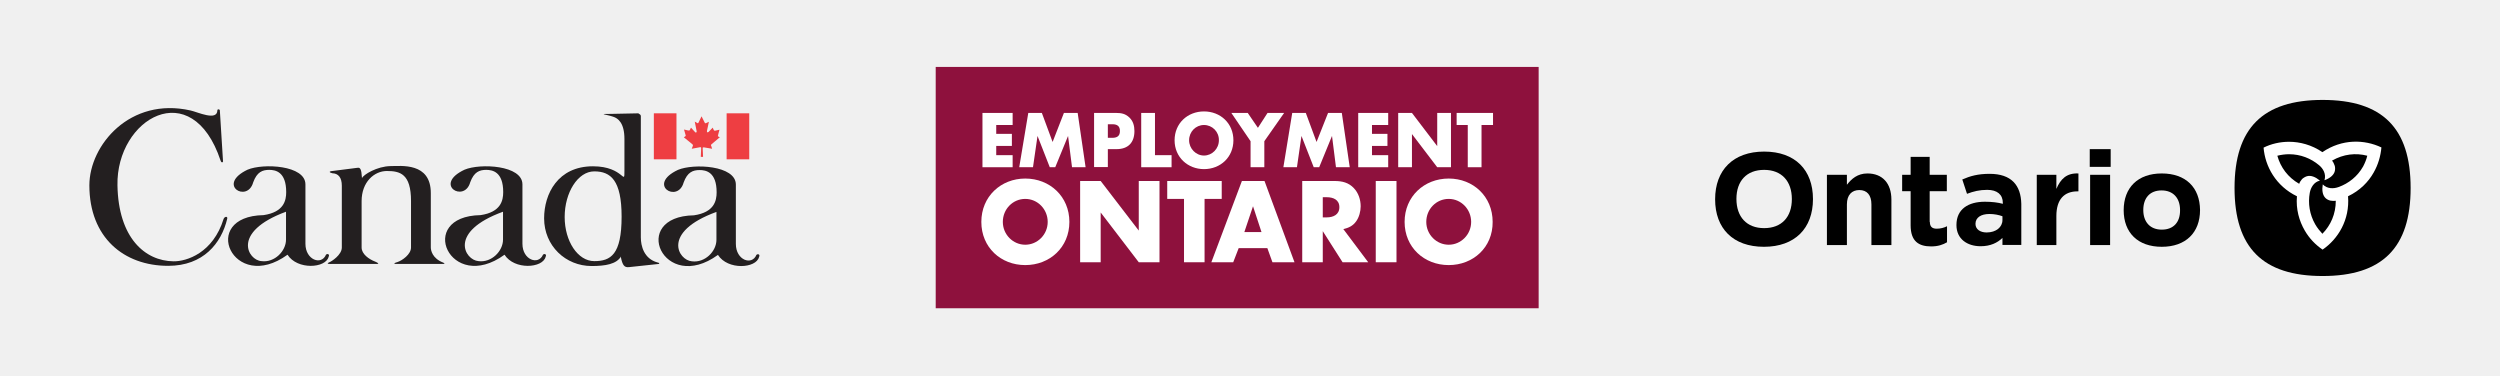
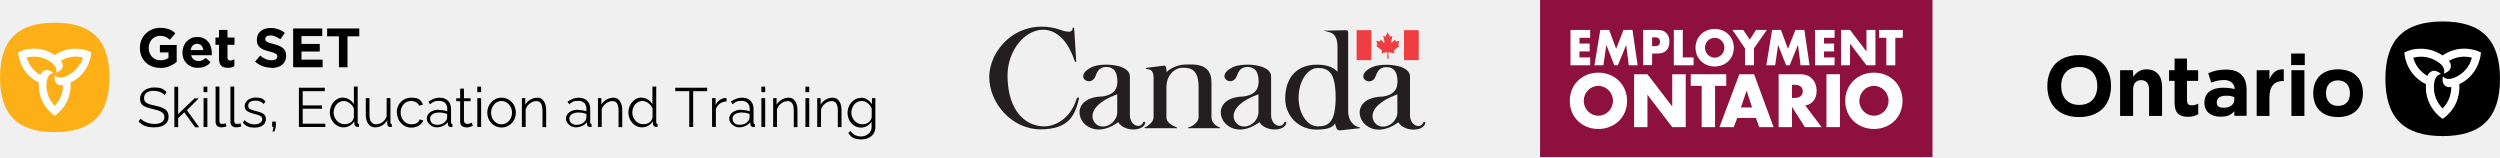
- <svg xmlns="http://www.w3.org/2000/svg" version="1.1" id="Layer_1" x="0px" y="0px" viewBox="0 0 1326 199" style="enable-background:new 0 0 1326 199;" xml:space="preserve">
-   <style type="text/css">
- 	.st0{fill:#8E113D;}
- 	.st1{fill:#FFFFFF;}
- 	.st2{fill:#231F20;}
- 	.st3{fill:#EE3E42;}
- </style>
+ <svg xmlns="http://www.w3.org/2000/svg" id="Layer_1" version="1.1" viewBox="0 0 2037.4 128">
+   <defs>
+     <style>
+       .st0 {
+         fill: #ee3e42;
+       }
+ 
+       .st1 {
+         fill: #fff;
+       }
+ 
+       .st2 {
+         fill: #231f20;
+       }
+ 
+       .st3 {
+         fill: #8e113d;
+       }
+ 
+       .st4 {
+         fill: #fcaf17;
+       }
+     </style>
+   </defs>
  <g>
    <g>
-       <polygon class="st0" points="496.3,35.5 496.3,163.5 816.1,163.5 816.1,35.5 496.3,35.5   " />
+       <polygon class="st3" points="1255.1 0 1255.1 128 1574.9 128 1574.9 0 1255.1 0" />
      <g>
-         <polygon class="st1" points="521.1,88.7 521.1,59.9 537.1,59.9 537.1,66.3 528.4,66.3 528.4,71 536.7,71 536.7,77.4 528.4,77.4      528.4,82.3 537.1,82.3 537.1,88.7 521.1,88.7    " />
-         <polygon class="st1" points="568.6,88.7 566.5,72.1 559.7,88.7 556.8,88.7 550.3,72.1 547.9,88.7 540.6,88.7 545.4,59.9      552.6,59.9 558.3,75.3 564.3,59.9 571.6,59.9 575.8,88.7 568.6,88.7    " />
-         <path class="st1" d="M592.2,79.1h-4.6v9.5h-7.3V59.9H592c2.7,0,4.9,0.4,7,2.4c2,1.9,2.7,4.4,2.7,7.2     C601.7,75.7,598.3,79.1,592.2,79.1L592.2,79.1z M590.1,65.9h-2.5v7.2h2.4c2.4,0,4-0.9,4-3.5C594.1,66.9,592.5,65.9,590.1,65.9     L590.1,65.9z" />
-         <polygon class="st1" points="605.3,88.7 605.3,59.9 612.6,59.9 612.6,82.3 621.4,82.3 621.4,88.7 605.3,88.7    " />
-         <path class="st1" d="M638.6,89.7c-8.6,0-15.6-6.3-15.6-15.3c0-9,6.9-15.3,15.6-15.3c8.7,0,15.6,6.3,15.6,15.3     C654.2,83.4,647.3,89.7,638.6,89.7L638.6,89.7z M638.6,66.3c-4.4,0-7.9,3.6-7.9,8.1c0,4.4,3.6,8.1,7.9,8.1c4.3,0,7.9-3.6,7.9-8.1     C646.6,69.9,643,66.3,638.6,66.3L638.6,66.3z" />
-         <polygon class="st1" points="670.6,74.9 670.6,88.7 663.3,88.7 663.3,74.9 653.1,59.9 661.8,59.9 667.2,67.8 672.3,59.9      681.1,59.9 670.6,74.9    " />
-         <polygon class="st1" points="708.6,88.7 706.5,72.1 699.7,88.7 696.8,88.7 690.3,72.1 687.9,88.7 680.7,88.7 685.4,59.9      692.6,59.9 698.3,75.3 704.4,59.9 711.7,59.9 715.9,88.7 708.6,88.7    " />
-         <polygon class="st1" points="720.4,88.7 720.4,59.9 736.3,59.9 736.3,66.3 727.7,66.3 727.7,71 735.9,71 735.9,77.4 727.7,77.4      727.7,82.3 736.3,82.3 736.3,88.7 720.4,88.7    " />
-         <polygon class="st1" points="762.3,88.7 748.9,71.1 748.9,88.7 741.6,88.7 741.6,59.9 748.9,59.9 762.3,77.5 762.3,59.9      769.6,59.9 769.6,88.7 762.3,88.7    " />
-         <polygon class="st1" points="785.8,66.3 785.8,88.7 778.5,88.7 778.5,66.3 772.6,66.3 772.6,59.9 791.9,59.9 791.9,66.3      785.8,66.3    " />
-         <path class="st1" d="M543.8,140.6c-13,0-23.3-9.4-23.3-22.9c0-13.5,10.4-23,23.3-23c13,0,23.4,9.5,23.4,23     C567.2,131.2,556.8,140.6,543.8,140.6L543.8,140.6z M543.8,105.5c-6.6,0-11.9,5.4-11.9,12.2c0,6.7,5.4,12.1,11.9,12.1     s11.9-5.4,11.9-12.1C555.7,111,550.4,105.5,543.8,105.5L543.8,105.5z" />
-         <polygon class="st1" points="604,139.1 583.8,112.7 583.8,139.1 572.9,139.1 572.9,96 583.8,96 604,122.3 604,96 615,96      615,139.1 604,139.1    " />
-         <polygon class="st1" points="638.9,105.5 638.9,139.1 628,139.1 628,105.5 619.1,105.5 619.1,96 648,96 648,105.5 638.9,105.5         " />
-         <path class="st1" d="M674.9,139.1l-2.7-7.5H657l-2.9,7.5h-11.6L658.7,96h12l15.9,43.1H674.9L674.9,139.1z M664.6,109.4l-4.6,13.7     h9.1L664.6,109.4L664.6,109.4z" />
-         <path class="st1" d="M712.1,139.1l-10.5-16.5v16.5h-10.9V96h17.1c4,0,7.5,0.8,10.3,3.8c2.4,2.5,3.6,6.1,3.6,9.6     c0,2.7-0.8,5.8-2.4,8c-1.7,2.4-4,3.5-6.8,4.1l13.2,17.6H712.1L712.1,139.1z M703.7,104.6h-2.1v10.7h2.1c3.4,0,6.7-1.4,6.7-5.4     C710.4,105.9,707.1,104.6,703.7,104.6L703.7,104.6z" />
-         <polygon class="st1" points="729.7,139.1 729.7,96 740.7,96 740.7,139.1 729.7,139.1    " />
-         <path class="st1" d="M768.4,140.6c-13,0-23.4-9.4-23.4-22.9c0-13.5,10.4-23,23.4-23c13,0,23.3,9.5,23.3,23     C791.8,131.2,781.4,140.6,768.4,140.6L768.4,140.6z M768.4,105.5c-6.6,0-11.9,5.4-11.9,12.2c0,6.7,5.4,12.1,11.9,12.1     c6.5,0,11.9-5.4,11.9-12.1C780.3,111,775,105.5,768.4,105.5L768.4,105.5z" />
+         <polygon class="st1" points="1279.9 53.2 1279.9 24.4 1295.9 24.4 1295.9 30.8 1287.2 30.8 1287.2 35.5 1295.5 35.5 1295.5 41.9 1287.2 41.9 1287.2 46.8 1295.9 46.8 1295.9 53.2 1279.9 53.2" />
+         <polygon class="st1" points="1327.4 53.2 1325.3 36.6 1318.5 53.2 1315.6 53.2 1309.1 36.6 1306.7 53.2 1299.4 53.2 1304.2 24.4 1311.4 24.4 1317.1 39.8 1323.1 24.4 1330.4 24.4 1334.6 53.2 1327.4 53.2" />
+         <path class="st1" d="M1351,43.6h-4.6v9.5h-7.3v-28.7h11.7c2.7,0,4.9.4,7,2.4,2,1.9,2.7,4.4,2.7,7.2,0,6.2-3.4,9.6-9.5,9.6h0ZM1348.9,30.4h-2.5v7.2h2.4c2.4,0,4-.9,4-3.5,0-2.7-1.5-3.7-3.9-3.7h0Z" />
+         <polygon class="st1" points="1364.1 53.2 1364.1 24.4 1371.4 24.4 1371.4 46.8 1380.2 46.8 1380.2 53.2 1364.1 53.2" />
+         <path class="st1" d="M1397.4,54.2c-8.6,0-15.6-6.3-15.6-15.3s6.9-15.3,15.6-15.3,15.6,6.3,15.6,15.3c0,9-6.9,15.3-15.6,15.3h0ZM1397.4,30.8c-4.4,0-7.9,3.6-7.9,8.1s3.6,8.1,7.9,8.1,7.9-3.6,7.9-8.1c0-4.5-3.5-8.1-7.9-8.1h0Z" />
+         <polygon class="st1" points="1429.4 39.4 1429.4 53.2 1422.1 53.2 1422.1 39.4 1411.9 24.4 1420.6 24.4 1426 32.3 1431.1 24.4 1439.9 24.4 1429.4 39.4" />
+         <polygon class="st1" points="1467.4 53.2 1465.3 36.6 1458.5 53.2 1455.6 53.2 1449.1 36.6 1446.7 53.2 1439.5 53.2 1444.2 24.4 1451.4 24.4 1457.1 39.8 1463.2 24.4 1470.5 24.4 1474.7 53.2 1467.4 53.2" />
+         <polygon class="st1" points="1479.2 53.2 1479.2 24.4 1495.1 24.4 1495.1 30.8 1486.5 30.8 1486.5 35.5 1494.7 35.5 1494.7 41.9 1486.5 41.9 1486.5 46.8 1495.1 46.8 1495.1 53.2 1479.2 53.2" />
+         <polygon class="st1" points="1521.1 53.2 1507.7 35.6 1507.7 53.2 1500.4 53.2 1500.4 24.4 1507.7 24.4 1521.1 42 1521.1 24.4 1528.4 24.4 1528.4 53.2 1521.1 53.2" />
+         <polygon class="st1" points="1544.6 30.8 1544.6 53.2 1537.3 53.2 1537.3 30.8 1531.4 30.8 1531.4 24.4 1550.7 24.4 1550.7 30.8 1544.6 30.8" />
+         <path class="st1" d="M1302.6,105.1c-13,0-23.3-9.4-23.3-22.9s10.4-23,23.3-23,23.4,9.5,23.4,23-10.4,22.9-23.4,22.9h0ZM1302.6,70c-6.6,0-11.9,5.4-11.9,12.2s5.4,12.1,11.9,12.1,11.9-5.4,11.9-12.1-5.3-12.2-11.9-12.2h0Z" />
+         <polygon class="st1" points="1362.8 103.6 1342.6 77.2 1342.6 103.6 1331.7 103.6 1331.7 60.5 1342.6 60.5 1362.8 86.8 1362.8 60.5 1373.8 60.5 1373.8 103.6 1362.8 103.6" />
+         <polygon class="st1" points="1397.7 70 1397.7 103.6 1386.8 103.6 1386.8 70 1377.9 70 1377.9 60.5 1406.8 60.5 1406.8 70 1397.7 70" />
+         <path class="st1" d="M1433.7,103.6l-2.7-7.5h-15.2l-2.9,7.5h-11.6l16.2-43.1h12l15.9,43.1h-11.7ZM1423.4,73.9l-4.6,13.7h9.1l-4.5-13.7h0Z" />
+         <path class="st1" d="M1470.9,103.6l-10.5-16.5v16.5h-10.9v-43.1h17.1c4,0,7.5.8,10.3,3.8,2.4,2.5,3.6,6.1,3.6,9.6s-.8,5.8-2.4,8c-1.7,2.4-4,3.5-6.8,4.1l13.2,17.6h-13.6ZM1462.5,69.1h-2.1v10.7h2.1c3.4,0,6.7-1.4,6.7-5.4s-3.3-5.3-6.7-5.3h0Z" />
+         <polygon class="st1" points="1488.5 103.6 1488.5 60.5 1499.5 60.5 1499.5 103.6 1488.5 103.6" />
+         <path class="st1" d="M1527.2,105.1c-13,0-23.4-9.4-23.4-22.9s10.4-23,23.4-23,23.3,9.5,23.3,23c0,13.5-10.3,22.9-23.3,22.9h0ZM1527.2,70c-6.6,0-11.9,5.4-11.9,12.2s5.4,12.1,11.9,12.1,11.9-5.4,11.9-12.1c0-6.7-5.3-12.2-11.9-12.2h0Z" />
      </g>
    </g>
    <g>
-       <path class="st2" d="M118.3,85.7l-1.7-27.2c-0.2-0.7-1.3-0.7-1.3,0c-0.1,5.9-10.5,0.9-14.2,0.1C69,51.3,47.4,77,47.4,98.3    c0,27.7,18.3,42.7,41.8,42.7c18.7,0,28.2-12,31.3-24.9c0.4-1.6-1.4-1.3-1.9,0C113,134.2,99,138.7,92,138.6    c-15.1-0.2-29.2-12.4-29.7-40.3c-0.7-35.5,39.5-58.8,54.7-13.1C117.3,86.2,118,86.4,118.3,85.7" />
-       <path class="st2" d="M131.3,90c8.3-3.5,30.7-2.4,30.7,7.8v31.5c0,8.6,8.5,11.6,10.9,5.8c0.8-0.8,2.1-0.2,1.4,1.1    c-1.5,6.1-16.6,7.1-21.8-1.1c-28.9,21-47.3-20.4-12.7-21c10.8-1.6,12-7.8,12-12.2c0-10.8-5.7-11.8-9-11.8c-3.6,0-6.5,1.1-8.5,6.6    C131.2,107.9,114.6,98,131.3,90 M138.7,138.5c6.9,0.9,13-5.3,13-11.4v-14.8C122.4,123.1,131.6,138.1,138.7,138.5" />
-       <path class="st2" d="M189.6,89l-14.1,1.8c-0.9,0.2-0.9,0.7,0.8,1.1c3.1,0.1,5,2.2,5,6.6v32.8c0,3.9-5.5,7.4-6.6,7.8    c-2.6,1.1,1.3,0.9,1.3,0.9h23c0.8,0,3.2,0.2,0.1-1.2c-3.5-1.3-7.3-4.1-7.3-7.5v-24.6c0-10.3,6.8-16,13.4-16    c7,0,12.8,1.5,12.8,15.9v24.7c0,3.6-4.7,6.9-7.2,7.7c-1.6,0.4-2.3,1-0.9,1h24.5c1.3,0.1,1.9-0.3,0.7-0.7c-5.9-2.3-6.6-6.6-6.6-8.1    v-28.8c0-16.4-15.8-14.3-21.4-14.3c-7,0.1-14.4,4.5-15.1,6.4C191.7,89.4,191,88.8,189.6,89" />
-       <path class="st2" d="M329.4,136c-2.4,4.1-8.3,5.1-15.6,5.1c-13.8,0-25.2-10.7-25.2-25.3c0-13,7.3-27.6,25.9-27.6    c16.8,0,16.7,11.2,16.7,1.9V73.7c0-8.5-3.4-11-6-11.8c-3.8-1.3-8.7-1.5-0.9-1.5l14.6-0.3c-0.9,0.2,1,0.2,1,1.5v64.3    c0,4.5,1.6,11.3,8.8,13.3c0.7,0.1,1.4,0.5,0.7,0.8l-15.9,1.7c-2.3,0.2-3.3-0.9-4.2-5.3 M315.2,138.5c8.7,0,14.5-3.4,14.5-23.6    c0-19.3-5.8-24-14.5-24c-8.7,0-15.7,11.2-15.7,24.2C299.5,128,306.5,138.5,315.2,138.5" />
-       <path class="st2" d="M246.4,90c8.3-3.5,30.7-2.4,30.7,7.8v31.5c0,8.6,8.5,11.5,10.9,5.8c0.8-0.8,2.1-0.2,1.4,1.1    c-1.5,6.1-16.6,7.1-21.8-1.1c-28.9,21-47.3-20.4-12.7-21c10.8-1.6,12-7.8,12-12.2c0-10.8-5.7-11.8-9-11.8c-3.6,0-6.5,1.1-8.5,6.6    C246.3,107.8,229.6,97.9,246.4,90 M253.8,138.5c6.9,0.9,13-5.3,13-11.4v-14.8C237.4,123,246.6,138,253.8,138.5" />
-       <path class="st2" d="M359.6,90.1c8.3-3.5,30.7-2.4,30.7,7.8v31.5c0,8.6,8.5,11.6,10.9,5.8c0.8-0.8,2.1-0.2,1.4,1.1    c-1.5,6.1-16.6,7.1-21.8-1.1c-28.9,21-47.3-20.4-12.7-21c10.8-1.6,12-7.8,12-12.2c0-10.8-5.7-11.8-9-11.8c-3.6,0-6.5,1.1-8.5,6.6    C359.5,108,342.8,98,359.6,90.1 M367,138.6c6.9,0.9,13-5.3,13-11.4v-14.8C350.6,123.1,359.8,138.1,367,138.6" />
-       <rect x="346.8" y="60.1" class="st3" width="12" height="24.4" />
-       <rect x="385.4" y="60.1" class="st3" width="12" height="24.4" />
-       <path class="st3" d="M370.4,65.2l1.7-3.5l1.7,3.4c0.2,0.4,0.4,0.3,0.7,0.2l1.5-0.7l-1,4.7c-0.2,0.9,0.3,1.2,0.9,0.6l2.1-2.2    l0.6,1.3c0.2,0.4,0.5,0.3,0.8,0.3l2.2-0.5l-0.7,2.7l0,0.1c-0.1,0.4-0.3,0.7,0.1,0.8l0.8,0.4l-4.4,3.7c-0.5,0.5-0.3,0.6-0.1,1.1    l0.4,1.3l-4.1-0.7c-0.5-0.1-0.9-0.1-0.9,0.3l0.2,4.7h-1.2l0.2-4.7c0-0.5-0.3-0.5-1.2-0.3l-3.8,0.7l0.5-1.3    c0.2-0.5,0.2-0.8-0.2-1.1l-4.5-3.7l0.8-0.5c0.2-0.2,0.3-0.4,0.1-0.8l-0.8-2.8l2.2,0.5c0.6,0.1,0.8,0,0.9-0.3l0.6-1.2l2.2,2.4    c0.4,0.5,0.9,0.1,0.8-0.5l-1-5.1l1.6,0.9C370,65.3,370.3,65.4,370.4,65.2L370.4,65.2z" />
+       <path class="st2" d="M877.1,50.2l-1.7-27.2c-.2-.7-1.3-.7-1.3,0,0,5.9-10.5.9-14.2,0-32.1-7.3-53.7,18.4-53.7,39.7s18.3,42.7,41.8,42.7,28.2-12,31.3-24.9c.4-1.6-1.4-1.3-1.9,0-5.6,18.1-19.6,22.6-26.6,22.5-15.1-.2-29.2-12.4-29.7-40.3-.7-35.5,39.5-58.8,54.7-13.1.3,1,1,1.2,1.3.5" />
+       <path class="st2" d="M890.1,54.5c8.3-3.5,30.7-2.4,30.7,7.8v31.5c0,8.6,8.5,11.6,10.9,5.8.8-.8,2.1-.2,1.4,1.1-1.5,6.1-16.6,7.1-21.8-1.1-28.9,21-47.3-20.4-12.7-21,10.8-1.6,12-7.8,12-12.2,0-10.8-5.7-11.8-9-11.8s-6.5,1.1-8.5,6.6c-3.1,11.2-19.7,1.3-3-6.7M897.5,103c6.9.9,13-5.3,13-11.4v-14.8c-29.3,10.8-20.1,25.8-13,26.2" />
+       <path class="st2" d="M948.4,53.5l-14.1,1.8c-.9.2-.9.7.8,1.1,3.1,0,5,2.2,5,6.6v32.8c0,3.9-5.5,7.4-6.6,7.8-2.6,1.1,1.3.9,1.3.9h23c.8,0,3.2.2.1-1.2-3.5-1.3-7.3-4.1-7.3-7.5v-24.6c0-10.3,6.8-16,13.4-16s12.8,1.5,12.8,15.9v24.7c0,3.6-4.7,6.9-7.2,7.7-1.6.4-2.3,1-.9,1h24.5c1.3.1,1.9-.3.7-.7-5.9-2.3-6.6-6.6-6.6-8.1v-28.8c0-16.4-15.8-14.3-21.4-14.3-7,0-14.4,4.5-15.1,6.4-.3-5.1-1-5.7-2.4-5.5" />
+       <path class="st2" d="M1088.2,100.5c-2.4,4.1-8.3,5.1-15.6,5.1-13.8,0-25.2-10.7-25.2-25.3s7.3-27.6,25.9-27.6,16.7,11.2,16.7,1.9v-16.4c0-8.5-3.4-11-6-11.8-3.8-1.3-8.7-1.5-.9-1.5l14.6-.3c-.9.2,1,.2,1,1.5v64.3c0,4.5,1.6,11.3,8.8,13.3.7.1,1.4.5.7.8l-15.9,1.7c-2.3.2-3.3-.9-4.2-5.3M1074,103c8.7,0,14.5-3.4,14.5-23.6s-5.8-24-14.5-24-15.7,11.2-15.7,24.2,7,23.4,15.7,23.4" />
+       <path class="st2" d="M1005.2,54.5c8.3-3.5,30.7-2.4,30.7,7.8v31.5c0,8.6,8.5,11.5,10.9,5.8.8-.8,2.1-.2,1.4,1.1-1.5,6.1-16.6,7.1-21.8-1.1-28.9,21-47.3-20.4-12.7-21,10.8-1.6,12-7.8,12-12.2,0-10.8-5.7-11.8-9-11.8s-6.5,1.1-8.5,6.6c-3.1,11.1-19.8,1.2-3-6.7M1012.6,103c6.9.9,13-5.3,13-11.4v-14.8c-29.4,10.7-20.2,25.7-13,26.2" />
+       <path class="st2" d="M1118.4,54.6c8.3-3.5,30.7-2.4,30.7,7.8v31.5c0,8.6,8.5,11.6,10.9,5.8.8-.8,2.1-.2,1.4,1.1-1.5,6.1-16.6,7.1-21.8-1.1-28.9,21-47.3-20.4-12.7-21,10.8-1.6,12-7.8,12-12.2,0-10.8-5.7-11.8-9-11.8s-6.5,1.1-8.5,6.6c-3.1,11.2-19.8,1.2-3-6.7M1125.8,103.1c6.9.9,13-5.3,13-11.4v-14.8c-29.4,10.7-20.2,25.7-13,26.2" />
+       <rect class="st0" x="1105.6" y="24.6" width="12" height="24.4" />
+       <rect class="st0" x="1144.2" y="24.6" width="12" height="24.4" />
+       <path class="st0" d="M1129.2,29.7l1.7-3.5,1.7,3.4c.2.4.4.3.7.2l1.5-.7-1,4.7c-.2.9.3,1.2.9.6l2.1-2.2.6,1.3c.2.4.5.3.8.3l2.2-.5-.7,2.7h0c-.1.5-.3.8.1.9l.8.4-4.4,3.7c-.5.5-.3.6-.1,1.1l.4,1.3-4.1-.7c-.5,0-.9,0-.9.3l.2,4.7h-1.2l.2-4.7c0-.5-.3-.5-1.2-.3l-3.8.7.5-1.3c.2-.5.2-.8-.2-1.1l-4.5-3.7.8-.5c.2-.2.3-.4.1-.8l-.8-2.8,2.2.5c.6,0,.8,0,.9-.3l.6-1.2,2.2,2.4c.4.5.9,0,.8-.5l-1-5.1,1.6.9c-.1,0,.2,0,.3-.2h0Z" />
    </g>
    <g>
-       <path d="M935.7,80.4c-16.4,0-26,9.8-26,25.3c0,15.5,9.5,25.2,25.9,25.2c16.4,0,26-9.8,26-25.3C961.6,90.1,952.1,80.4,935.7,80.4z     M935.7,121c-9.3,0-14.7-6-14.7-15.5s5.4-15.4,14.7-15.4c9.3,0,14.7,6,14.7,15.5C950.4,115.1,945,121,935.7,121z" />
-       <path d="M992.6,130v-21.6c0-5-2.4-7.6-6.4-7.6c-4,0-6.6,2.6-6.6,7.6V130H969V92.7h10.6V98c2.4-3.1,5.6-6,10.9-6    c8,0,12.7,5.3,12.7,13.9V130H992.6z" />
-       <path d="M1023.6,117.7c0,2.4,1.1,3.6,3.6,3.6c2.1,0,3.9-0.5,5.5-1.3v8.5c-2.2,1.3-4.8,2.2-8.4,2.2c-6.5,0-10.9-2.6-10.9-11.2    v-18.1h-4.5v-8.7h4.5v-9.5h10.1v9.5h9.1v8.7h-9.1V117.7z" />
-       <path d="M1055.3,92.2c-6.3,0-10.4,1.2-14.5,3l2.5,7.6c3.4-1.3,6.7-2.1,10.7-2.1c5.3,0,8.3,2.5,8.3,6.9v0.5    c-2.6-0.7-5.8-1.1-9.5-1.1c-8.8,0-15.1,3.9-15.1,12.3v0.1c0,7.4,5.8,11.2,12.8,11.2c5.2,0,8.9-1.8,11.6-4.4v3.7h10v-21.7    C1071.9,98.2,1066.8,92.2,1055.3,92.2z M1062.1,116.7c0,3.8-3.4,6.6-8.4,6.6c-3.4,0-5.9-1.7-5.9-4.5v-0.1c0-3.3,2.9-5.2,7.4-5.2    c2.6,0,5,0.5,6.9,1.2V116.7z" />
-       <path d="M1101.9,101.5c-7,0-11.2,4.2-11.2,13.1V130h-10.4V92.7h10.4v7.5c2.2-5.2,5.4-8.5,11.7-8.2v9.5H1101.9z" />
-       <path d="M1119.5,79.1v9.4h-11.1v-9.4H1119.5l-0.2,0.2L1119.5,79.1z M1119,92.9l0.2-0.2h-10.6V130h10.6V92.7L1119,92.9z" />
-       <path d="M1146.6,92c-12.7,0-20.2,7.5-20.2,19.5c0,11.9,7.5,19.4,20.2,19.4c12.7,0,20.3-7.5,20.3-19.5    C1166.8,99.4,1159.3,92,1146.6,92z M1146.6,121.8c-6.2,0-9.8-4.1-9.8-10.4c0-6.3,3.4-10.4,9.7-10.4c6.2,0,9.8,4.1,9.8,10.4    C1156.4,117.8,1152.9,121.8,1146.6,121.8z" />
+       <path d="M1694.5,44.9c-16.4,0-26,9.8-26,25.3s9.5,25.2,25.9,25.2,26-9.8,26-25.3c0-15.5-9.5-25.2-25.9-25.2ZM1694.5,85.5c-9.3,0-14.7-6-14.7-15.5s5.4-15.4,14.7-15.4,14.7,6,14.7,15.5-5.4,15.4-14.7,15.4Z" />
+       <path d="M1751.4,94.5v-21.6c0-5-2.4-7.6-6.4-7.6s-6.6,2.6-6.6,7.6v21.6h-10.6v-37.3h10.6v5.3c2.4-3.1,5.6-6,10.9-6,8,0,12.7,5.3,12.7,13.9v24.1h-10.6Z" />
+       <path d="M1782.4,82.2c0,2.4,1.1,3.6,3.6,3.6s3.9-.5,5.5-1.3v8.5c-2.2,1.3-4.8,2.2-8.4,2.2-6.5,0-10.9-2.6-10.9-11.2v-18.1h-4.5v-8.7h4.5v-9.5h10.1v9.5h9.1v8.7h-9.1v16.3h.1Z" />
+       <path d="M1814.1,56.7c-6.3,0-10.4,1.2-14.5,3l2.5,7.6c3.4-1.3,6.7-2.1,10.7-2.1s8.3,2.5,8.3,6.9v.5c-2.6-.7-5.8-1.1-9.5-1.1-8.8,0-15.1,3.9-15.1,12.3h0c0,7.5,5.8,11.3,12.8,11.3s8.9-1.8,11.6-4.4v3.7h10v-21.7c-.2-10-5.3-16-16.8-16ZM1820.9,81.2c0,3.8-3.4,6.6-8.4,6.6s-5.9-1.7-5.9-4.5h0c0-3.4,2.9-5.3,7.4-5.3s5,.5,6.9,1.2v2Z" />
+       <path d="M1860.7,66c-7,0-11.2,4.2-11.2,13.1v15.4h-10.4v-37.3h10.4v7.5c2.2-5.2,5.4-8.5,11.7-8.2v9.5h-.5Z" />
+       <path d="M1878.3,43.6v9.4h-11.1v-9.4h11.1l-.2.2.2-.2ZM1877.8,57.4l.2-.2h-10.6v37.3h10.6v-37.3l-.2.2Z" />
+       <path d="M1905.4,56.5c-12.7,0-20.2,7.5-20.2,19.5s7.5,19.4,20.2,19.4,20.3-7.5,20.3-19.5c0-12-7.6-19.4-20.3-19.4ZM1905.4,86.3c-6.2,0-9.8-4.1-9.8-10.4s3.4-10.4,9.7-10.4,9.8,4.1,9.8,10.4c.1,6.4-3.4,10.4-9.7,10.4Z" />
    </g>
-     <path d="M1231.9,53c-31.7,0-46.7,15-46.7,46.7c0,31.7,15,46.7,46.7,46.7c31.7,0,46.7-15,46.7-46.7C1278.6,67.9,1263.6,53,1231.9,53   " />
-     <path class="st1" d="M1231.8,80.7C1231.8,80.7,1231.8,80.7,1231.8,80.7c-5.7-3.9-12-5.5-17.7-5.5c-4.8,0-9.5,1.1-13.5,3.1   c0.8,9.9,6.5,20.4,17.7,25.8c-0.6,6.9,1.2,13.1,4.1,18.1c2.4,4.2,5.7,7.6,9.5,10.2c8.2-5.6,14.5-15.8,13.5-28.3   c6.3-3,10.8-7.6,13.6-12.6c2.4-4.2,3.7-8.8,4.1-13.3C1254.1,73.9,1242.2,73.6,1231.8,80.7z M1253.4,88.3c-3,5.3-7.7,9-13,10.9   c-2.7,1-6.1,1-8.4-1.4c-0.5,2.9-0.2,5.6,1.4,7.2c0.7,0.7,1.7,1.2,2.6,1.4c1.1,0.2,1.9,0.2,2.9,0.1c0,7-2.7,13-7.1,17.5   c-1.4-1.5-2.7-3.1-3.8-5c-3-5.2-3.9-11.2-2.9-16.7c0.5-2.8,2.2-5.8,5.4-6.5c-2.3-1.9-4.8-3-7-2.3c-0.9,0.3-1.9,0.9-2.5,1.5   c-0.7,0.9-1.2,1.5-1.5,2.5c-6.1-3.5-9.9-8.8-11.6-14.9c2-0.5,4.1-0.8,6.2-0.8c6.1,0,11.6,2.2,15.9,5.8c2.2,1.8,3.9,4.7,2.9,8   c2.8-1,5-2.7,5.5-4.9c0.2-0.9,0.2-2.1-0.1-2.9c-0.4-1.1-0.7-1.8-1.4-2.6c6.1-3.5,12.6-4.2,18.7-2.6   C1255.2,84.4,1254.4,86.4,1253.4,88.3z" />
+     <path d="M1990.7,17.5c-31.7,0-46.7,15-46.7,46.7s15,46.7,46.7,46.7,46.7-15,46.7-46.7-15-46.7-46.7-46.7" />
+     <path class="st1" d="M1990.6,45.2h0c-5.7-3.9-12-5.5-17.7-5.5s-9.5,1.1-13.5,3.1c.8,9.9,6.5,20.4,17.7,25.8-.6,6.9,1.2,13.1,4.1,18.1,2.4,4.2,5.7,7.6,9.5,10.2,8.2-5.6,14.5-15.8,13.5-28.3,6.3-3,10.8-7.6,13.6-12.6,2.4-4.2,3.7-8.8,4.1-13.3-9-4.3-20.9-4.6-31.3,2.5ZM2012.2,52.8c-3,5.3-7.7,9-13,10.9-2.7,1-6.1,1-8.4-1.4-.5,2.9-.2,5.6,1.4,7.2.7.7,1.7,1.2,2.6,1.4,1.1.2,1.9.2,2.9,0,0,7-2.7,13-7.1,17.5-1.4-1.5-2.7-3.1-3.8-5-3-5.2-3.9-11.2-2.9-16.7.5-2.8,2.2-5.8,5.4-6.5-2.3-1.9-4.8-3-7-2.3-.9.3-1.9.9-2.5,1.5-.7.9-1.2,1.5-1.5,2.5-6.1-3.5-9.9-8.8-11.6-14.9,2-.5,4.1-.8,6.2-.8,6.1,0,11.6,2.2,15.9,5.8,2.2,1.8,3.9,4.7,2.9,8,2.8-1,5-2.7,5.5-4.9.2-.9.2-2.1,0-2.9-.4-1.1-.7-1.8-1.4-2.6,6.1-3.5,12.6-4.2,18.7-2.6-.4,1.8-1.2,3.8-2.2,5.7Z" />
+   </g>
+   <g>
+     <g>
+       <path d="M130.5,55.3c-2.5,0-4.7-.4-6.7-1.2-2-.8-3.8-1.9-5.2-3.4-1.5-1.4-2.6-3.2-3.4-5.1-.8-2-1.2-4.2-1.2-6.5h0c0-2.3.4-4.5,1.2-6.4.8-2,2-3.7,3.5-5.2,1.5-1.5,3.2-2.7,5.2-3.5,2-.9,4.2-1.3,6.6-1.3s2.7,0,3.9.3c1.2.2,2.2.5,3.2.8s1.9.8,2.8,1.4c.9.5,1.7,1.2,2.5,1.9l-4.4,5.3c-.6-.5-1.2-1-1.8-1.4s-1.2-.7-1.9-1c-.6-.3-1.3-.5-2.1-.6-.8-.1-1.6-.2-2.5-.2s-2.4.3-3.5.8c-1.1.5-2.1,1.2-2.9,2.1s-1.5,1.9-1.9,3.1c-.5,1.2-.7,2.5-.7,3.8h0c0,1.5.2,2.9.7,4.1.5,1.2,1.1,2.3,2,3.2.9.9,1.9,1.6,3,2.1,1.2.5,2.4.7,3.9.7,2.6,0,4.8-.6,6.5-1.9v-4.5h-7v-6h13.7v13.7c-1.6,1.4-3.6,2.6-5.8,3.5-2.2,1-4.8,1.5-7.7,1.5Z" />
+       <path d="M161.2,55.3c-1.8,0-3.5-.3-5-.9s-2.9-1.5-4-2.6-2-2.4-2.6-3.9c-.6-1.5-.9-3.2-.9-5.1h0c0-1.8.3-3.4.9-5,.6-1.5,1.4-2.9,2.5-4,1.1-1.1,2.3-2,3.8-2.7,1.5-.7,3.1-1,4.9-1s3.8.4,5.2,1.1c1.5.7,2.7,1.7,3.7,2.9s1.7,2.6,2.2,4.2.7,3.2.7,4.9,0,.6,0,.9c0,.3,0,.6,0,.9h-16.8c.3,1.6,1,2.7,2.1,3.5,1,.8,2.3,1.2,3.9,1.2s2.2-.2,3.1-.6c.9-.4,1.8-1,2.8-1.9l3.9,3.5c-1.1,1.4-2.5,2.5-4.2,3.3-1.6.8-3.5,1.2-5.7,1.2ZM165.7,40.8c-.2-1.5-.8-2.8-1.6-3.7-.9-.9-2-1.4-3.5-1.4s-2.6.5-3.5,1.4c-.9.9-1.5,2.2-1.7,3.7h10.3Z" />
+       <path d="M185.5,55.2c-1.1,0-2-.1-2.9-.3-.9-.2-1.6-.6-2.2-1.2-.6-.6-1.1-1.3-1.4-2.2-.3-.9-.5-2.1-.5-3.5v-11.5h-2.9v-5.9h2.9v-6.2h6.9v6.2h5.7v5.9h-5.7v10.4c0,1.6.7,2.4,2.2,2.4s2.3-.3,3.4-.9v5.5c-.7.4-1.5.8-2.4,1-.9.3-1.9.4-3,.4Z" />
+       <path d="M221.3,55.2c-2.4,0-4.8-.4-7.1-1.2-2.3-.8-4.4-2.1-6.3-3.8l4.1-4.9c1.4,1.2,2.9,2.1,4.4,2.8s3.2,1,5,1,2.6-.3,3.4-.8c.8-.5,1.2-1.3,1.2-2.2h0c0-.5,0-.9-.2-1.3-.2-.3-.5-.7-1-1-.5-.3-1.1-.6-1.9-.9-.8-.3-1.9-.6-3.2-.9-1.6-.4-3-.8-4.3-1.3s-2.4-1.1-3.3-1.8c-.9-.7-1.6-1.6-2.1-2.6-.5-1.1-.7-2.4-.7-3.9h0c0-1.5.3-2.8.8-4,.5-1.2,1.3-2.2,2.3-3,1-.8,2.1-1.5,3.5-1.9,1.3-.5,2.8-.7,4.5-.7,2.3,0,4.4.3,6.4,1,1.9.7,3.7,1.7,5.3,3l-3.6,5.2c-1.4-1-2.8-1.7-4.2-2.3-1.4-.6-2.7-.8-4.1-.8s-2.4.3-3,.8c-.7.5-1,1.2-1,2h0c0,.6,0,1,.3,1.4.2.4.6.7,1.1,1,.5.3,1.2.6,2.1.9.9.3,2,.6,3.4.9,1.6.4,3,.9,4.3,1.4,1.3.5,2.3,1.2,3.2,1.9.9.7,1.5,1.6,1.9,2.6.4,1,.7,2.2.7,3.6h0c0,1.7-.3,3-.9,4.3s-1.4,2.2-2.4,3.1c-1,.8-2.2,1.5-3.6,1.9-1.4.4-3,.7-4.7.7Z" />
+       <path d="M238.8,23.2h23.8v6.2h-16.9v6.4h14.9v6.2h-14.9v6.6h17.2v6.2h-24v-31.6Z" />
+       <path d="M276.2,29.6h-9.6v-6.4h26.2v6.4h-9.6v25.2h-7v-25.2Z" />
+       <path d="M125.5,74c-5.6,0-8.1,2.3-8.1,6s2.8,4.8,8.9,6.1c6.8,1.4,11.1,3.2,11.1,9s-4.8,8.7-11.6,8.7-9.3-1.6-12.9-4.6l1.6-2.6c2.3,2.4,6.5,4.4,11.4,4.4s8.1-1.9,8.1-5.6-3.3-5.2-9.7-6.6c-6.7-1.5-10.2-3.2-10.2-8.3s4.7-9.2,11.4-9.2,7.6,1.4,10.2,3.7l-1.5,2.5c-1.8-2-4.9-3.4-8.8-3.4Z" />
+       <path d="M150.2,91.5l-5,4.7v7.4h-3.1v-32.9h3.1v22.3l13.3-12.8h3.4l-9.6,9.6,10,13.9h-3.3l-8.7-12Z" />
+       <path d="M165.9,70.6h3.1v4.5h-3.1v-4.5ZM165.9,80h3.1v23.5h-3.1v-23.5Z" />
+       <path d="M178.8,70.6v27.6c0,2.3.9,2.8,2.2,2.8s2.3-.3,3-.5l.5,2.5c-1.1.5-3,.8-4.2.8-2.8,0-4.6-1.7-4.6-4.6v-28.7h3.1Z" />
+       <path d="M190.9,70.6v27.6c0,2.3.9,2.8,2.2,2.8s2.3-.3,3-.5l.5,2.5c-1.1.5-3,.8-4.2.8-2.8,0-4.6-1.7-4.6-4.6v-28.7h3.1Z" />
+       <path d="M197.9,100.1l1.3-2.2c2.6,2.5,5.3,3.5,8.3,3.5s6.2-1.5,6.2-4.3-2.6-3.2-6.9-4.4c-4.9-1.4-7.4-2.6-7.4-6.3s3.8-6.9,8.8-6.9,6.5,1.2,8.2,3.2l-1.5,2.1c-1.6-1.9-4.1-2.8-6.9-2.8s-5.7,1-5.7,4.1,1.9,3.1,5.6,4.2c5.4,1.4,8.8,2.4,8.8,6.7s-3.6,7-9,7-7.2-1.3-9.7-3.8Z" />
+       <path d="M222.8,103.4h-1v-4.3h3v4.3l-1.1,3.8h-1.6l.8-3.8Z" />
+       <path d="M265.1,103.5h-21.5v-32h21.1v2.8h-18v11.6h15.7v2.7h-15.7v12.2h18.4v2.8Z" />
+       <path d="M279.5,79.6c3.9,0,7.1,2.4,8.9,5.3v-14.4h3.1v29.2c0,.9.3,1.2,1.1,1.3v2.4c-.6,0-1,.1-1.4,0-1.3,0-2.4-1.2-2.4-2.3v-2.3c-1.9,3.1-5.3,5-8.8,5-6.5,0-11.2-5.8-11.2-12.1s4.5-12.2,10.7-12.2ZM288.3,88.2c-1.2-3.2-4.9-5.9-8.1-5.9-5.1,0-8.3,4.7-8.3,9.5s3.8,9.4,8.8,9.4,7.2-2.6,7.7-5.8v-7.3Z" />
+       <path d="M298,80h3.1v13.3c0,5.4,1.8,8,5.5,8s7.1-2.5,8.5-6.5v-14.8h3.1v19.8c0,.9.3,1.2,1.1,1.3v2.4c-.7,0-1,0-1.4,0-1.3,0-2.2-1-2.3-2.3v-3.2c-2.1,3.7-5.9,5.8-10,5.8s-7.5-3.5-7.5-10.2v-13.8Z" />
+       <path d="M323.3,91.7c0-6.7,4.8-12.1,11.8-12.1s7.9,2.2,9.6,5.6l-3,.9c-1.3-2.4-3.8-3.8-6.7-3.8-4.8,0-8.5,4-8.5,9.4s3.9,9.6,8.6,9.6,6.1-1.9,6.9-4l3,.9c-1.3,3.4-5.2,5.8-9.7,5.8-6.9,0-11.8-5.6-11.8-12.3Z" />
+       <path d="M357.6,89.6c2.3,0,4.9.4,6.9,1.1v-2c0-4-2.5-6.5-6.6-6.5s-4.9.9-7.5,2.8l-1.2-2.2c3-2.1,6-3.2,9-3.2,5.8,0,9.4,3.5,9.4,9.3v10.9c0,.9.4,1.2,1.1,1.3v2.4c-.7,0-1.1.1-1.4,0-1.5,0-2.3-1.2-2.3-2.2v-1.7c-2.2,2.7-5.8,4.2-9.3,4.2s-7.9-3.2-7.9-7.2,4.1-7.2,9.9-7.2ZM364.4,96.3v-3.4c-2-.8-4.3-1.2-6.5-1.2-4.4,0-7.4,1.9-7.4,4.9s2.1,5.1,5.7,5.1,5.7-1.3,7.1-3.1c.7-.8,1-1.7,1-2.3Z" />
+       <path d="M380,103.8c-2.7,0-5-1.5-5-4.5v-16.8h-3.2v-2.4h3.2v-7.9h3.1v7.9h5.4v2.4h-5.4v16c.1,1.7,1.4,2.5,2.8,2.5s3.2-.8,3.6-1l.8,2.5c-.7.3-2.8,1.4-5.3,1.4Z" />
+       <path d="M389,70.6h3.1v4.5h-3.1v-4.5ZM389,80h3.1v23.5h-3.1v-23.5Z" />
+       <path d="M408.7,79.6c6.8,0,11.7,5.6,11.7,12.2s-4.9,12.1-11.7,12.1-11.6-5.6-11.6-12.1,4.9-12.2,11.6-12.2ZM417.3,91.8c0-5.2-3.9-9.5-8.6-9.5s-8.5,4.3-8.5,9.6,3.8,9.4,8.5,9.4,8.6-4.2,8.6-9.5Z" />
+       <path d="M442.1,103.5v-13.1c0-5.6-1.6-8-5.1-8s-7.4,2.8-8.6,6.7v14.4h-3.1v-23.5h2.8v5.3c1.9-3.4,5.8-5.7,10-5.7s7,4,7,10.2v13.8h-3.1Z" />
+       <path d="M471,89.6c2.3,0,4.9.4,6.9,1.1v-2c0-4-2.5-6.5-6.6-6.5s-4.9.9-7.5,2.8l-1.2-2.2c3-2.1,6-3.2,9-3.2,5.8,0,9.4,3.5,9.4,9.3v10.9c0,.9.4,1.2,1.1,1.3v2.4c-.7,0-1.1.1-1.4,0-1.5,0-2.3-1.2-2.3-2.2v-1.7c-2.2,2.7-5.8,4.2-9.3,4.2s-7.9-3.2-7.9-7.2,4.1-7.2,9.9-7.2ZM477.9,96.3v-3.4c-2-.8-4.3-1.2-6.5-1.2-4.4,0-7.4,1.9-7.4,4.9s2.1,5.1,5.7,5.1,5.7-1.3,7.1-3.1c.7-.8,1-1.7,1-2.3Z" />
+       <path d="M504.1,103.5v-13.1c0-5.6-1.6-8-5.1-8s-7.4,2.8-8.6,6.7v14.4h-3.1v-23.5h2.8v5.3c1.9-3.4,5.8-5.7,10-5.7s7,4,7,10.2v13.8h-3.1Z" />
+       <path d="M522.8,79.6c3.9,0,7.1,2.4,8.9,5.3v-14.4h3.1v29.2c0,.9.3,1.2,1.1,1.3v2.4c-.6,0-1,.1-1.4,0-1.3,0-2.4-1.2-2.4-2.3v-2.3c-1.9,3.1-5.3,5-8.8,5-6.5,0-11.2-5.8-11.2-12.1s4.5-12.2,10.7-12.2ZM531.7,88.2c-1.2-3.2-4.9-5.9-8.1-5.9-5.1,0-8.3,4.7-8.3,9.5s3.8,9.4,8.8,9.4,7.2-2.6,7.7-5.8v-7.3Z" />
+       <path d="M564.9,74.3v29.2h-3.2v-29.2h-11.4v-2.8h26v2.8h-11.4Z" />
+       <path d="M583.4,88.9v14.6h-3.1v-23.5h2.9v5.6c1.6-3.3,4.5-5.5,7.5-5.7.6,0,1,0,1.4,0v2.8c-4.1.1-7.4,2.4-8.7,6.2Z" />
+       <path d="M604.1,89.6c2.3,0,4.9.4,6.9,1.1v-2c0-4-2.5-6.5-6.6-6.5s-4.9.9-7.5,2.8l-1.2-2.2c3-2.1,6-3.2,9-3.2,5.8,0,9.4,3.5,9.4,9.3v10.9c0,.9.4,1.2,1.1,1.3v2.4c-.7,0-1.1.1-1.4,0-1.5,0-2.3-1.2-2.3-2.2v-1.7c-2.2,2.7-5.8,4.2-9.3,4.2s-7.9-3.2-7.9-7.2,4.1-7.2,9.9-7.2ZM610.9,96.3v-3.4c-2-.8-4.3-1.2-6.5-1.2-4.4,0-7.4,1.9-7.4,4.9s2.1,5.1,5.7,5.1,5.7-1.3,7.1-3.1c.7-.8,1-1.7,1-2.3Z" />
+       <path d="M620.5,70.6h3.1v4.5h-3.1v-4.5ZM620.5,80h3.1v23.5h-3.1v-23.5Z" />
+       <path d="M646.9,103.5v-13.1c0-5.6-1.6-8-5.1-8s-7.4,2.8-8.6,6.7v14.4h-3.1v-23.5h2.8v5.3c1.9-3.4,5.8-5.7,10-5.7s7,4,7,10.2v13.8h-3.1Z" />
+       <path d="M656.4,70.6h3.1v4.5h-3.1v-4.5ZM656.4,80h3.1v23.5h-3.1v-23.5Z" />
+       <path d="M682.8,103.5v-13.1c0-5.6-1.6-8-5.1-8s-7.4,2.8-8.6,6.7v14.4h-3.1v-23.5h2.8v5.3c1.9-3.4,5.8-5.7,10-5.7s7,4,7,10.2v13.8h-3.1Z" />
+       <path d="M701.6,79.6c4,0,7,2.3,9,5.3v-4.9h2.8v23.6c0,6.5-5.2,10-11.5,10s-8.5-2.1-10.6-5.3l1.9-1.5c1.9,3,5.1,4.4,8.7,4.4s8.4-2.5,8.4-7.5v-4.6c-1.8,3-5.2,4.9-8.6,4.9-6.5,0-11-5.8-11-12s4.5-12.2,10.9-12.2ZM710.3,88.2c-1.3-3.4-4.7-5.9-8.1-5.9-5.2,0-8.4,4.9-8.4,9.6s3.9,9.4,8.8,9.4,7.2-2.9,7.8-5.8v-7.3Z" />
+     </g>
+     <path class="st4" d="M44.6,18.5C14.3,18.5,0,32.8,0,63.1s14.3,44.6,44.6,44.6,44.6-14.3,44.6-44.6-14.3-44.6-44.6-44.6" />
+     <path class="st1" d="M44.6,44.9h0c-5.4-3.8-11.4-5.3-16.9-5.3s-9,1.1-12.9,3c.7,9.5,6.2,19.5,16.9,24.7-.5,6.6,1.2,12.6,3.9,17.3,2.3,4,5.5,7.3,9,9.7,7.8-5.4,13.8-15.1,12.9-27,6-2.8,10.3-7.3,13-12,2.3-4,3.6-8.4,3.9-12.7-8.6-4.1-20-4.4-29.8,2.3ZM65.1,52.2c-2.9,5-7.4,8.6-12.4,10.4-2.6.9-5.8,1-8-1.4-.5,2.8-.2,5.4,1.4,6.9.6.6,1.6,1.2,2.5,1.3,1.1.2,1.8.2,2.8,0,0,6.7-2.6,12.5-6.8,16.8-1.4-1.4-2.6-3-3.6-4.7-2.9-5-3.7-10.7-2.8-15.9.5-2.7,2.1-5.5,5.2-6.2-2.2-1.8-4.6-2.8-6.6-2.2-.9.2-1.8.8-2.4,1.5-.7.8-1.1,1.5-1.5,2.4-5.8-3.3-9.5-8.5-11.1-14.2,1.9-.5,3.9-.8,5.9-.8,5.8,0,11.1,2.1,15.2,5.6,2.1,1.8,3.7,4.5,2.8,7.6,2.6-1,4.7-2.6,5.3-4.6.2-.9.2-2,0-2.8-.4-1-.7-1.7-1.3-2.5,5.8-3.4,12.1-4,17.9-2.5-.5,1.9-1.3,3.8-2.3,5.5Z" />
  </g>
</svg>
